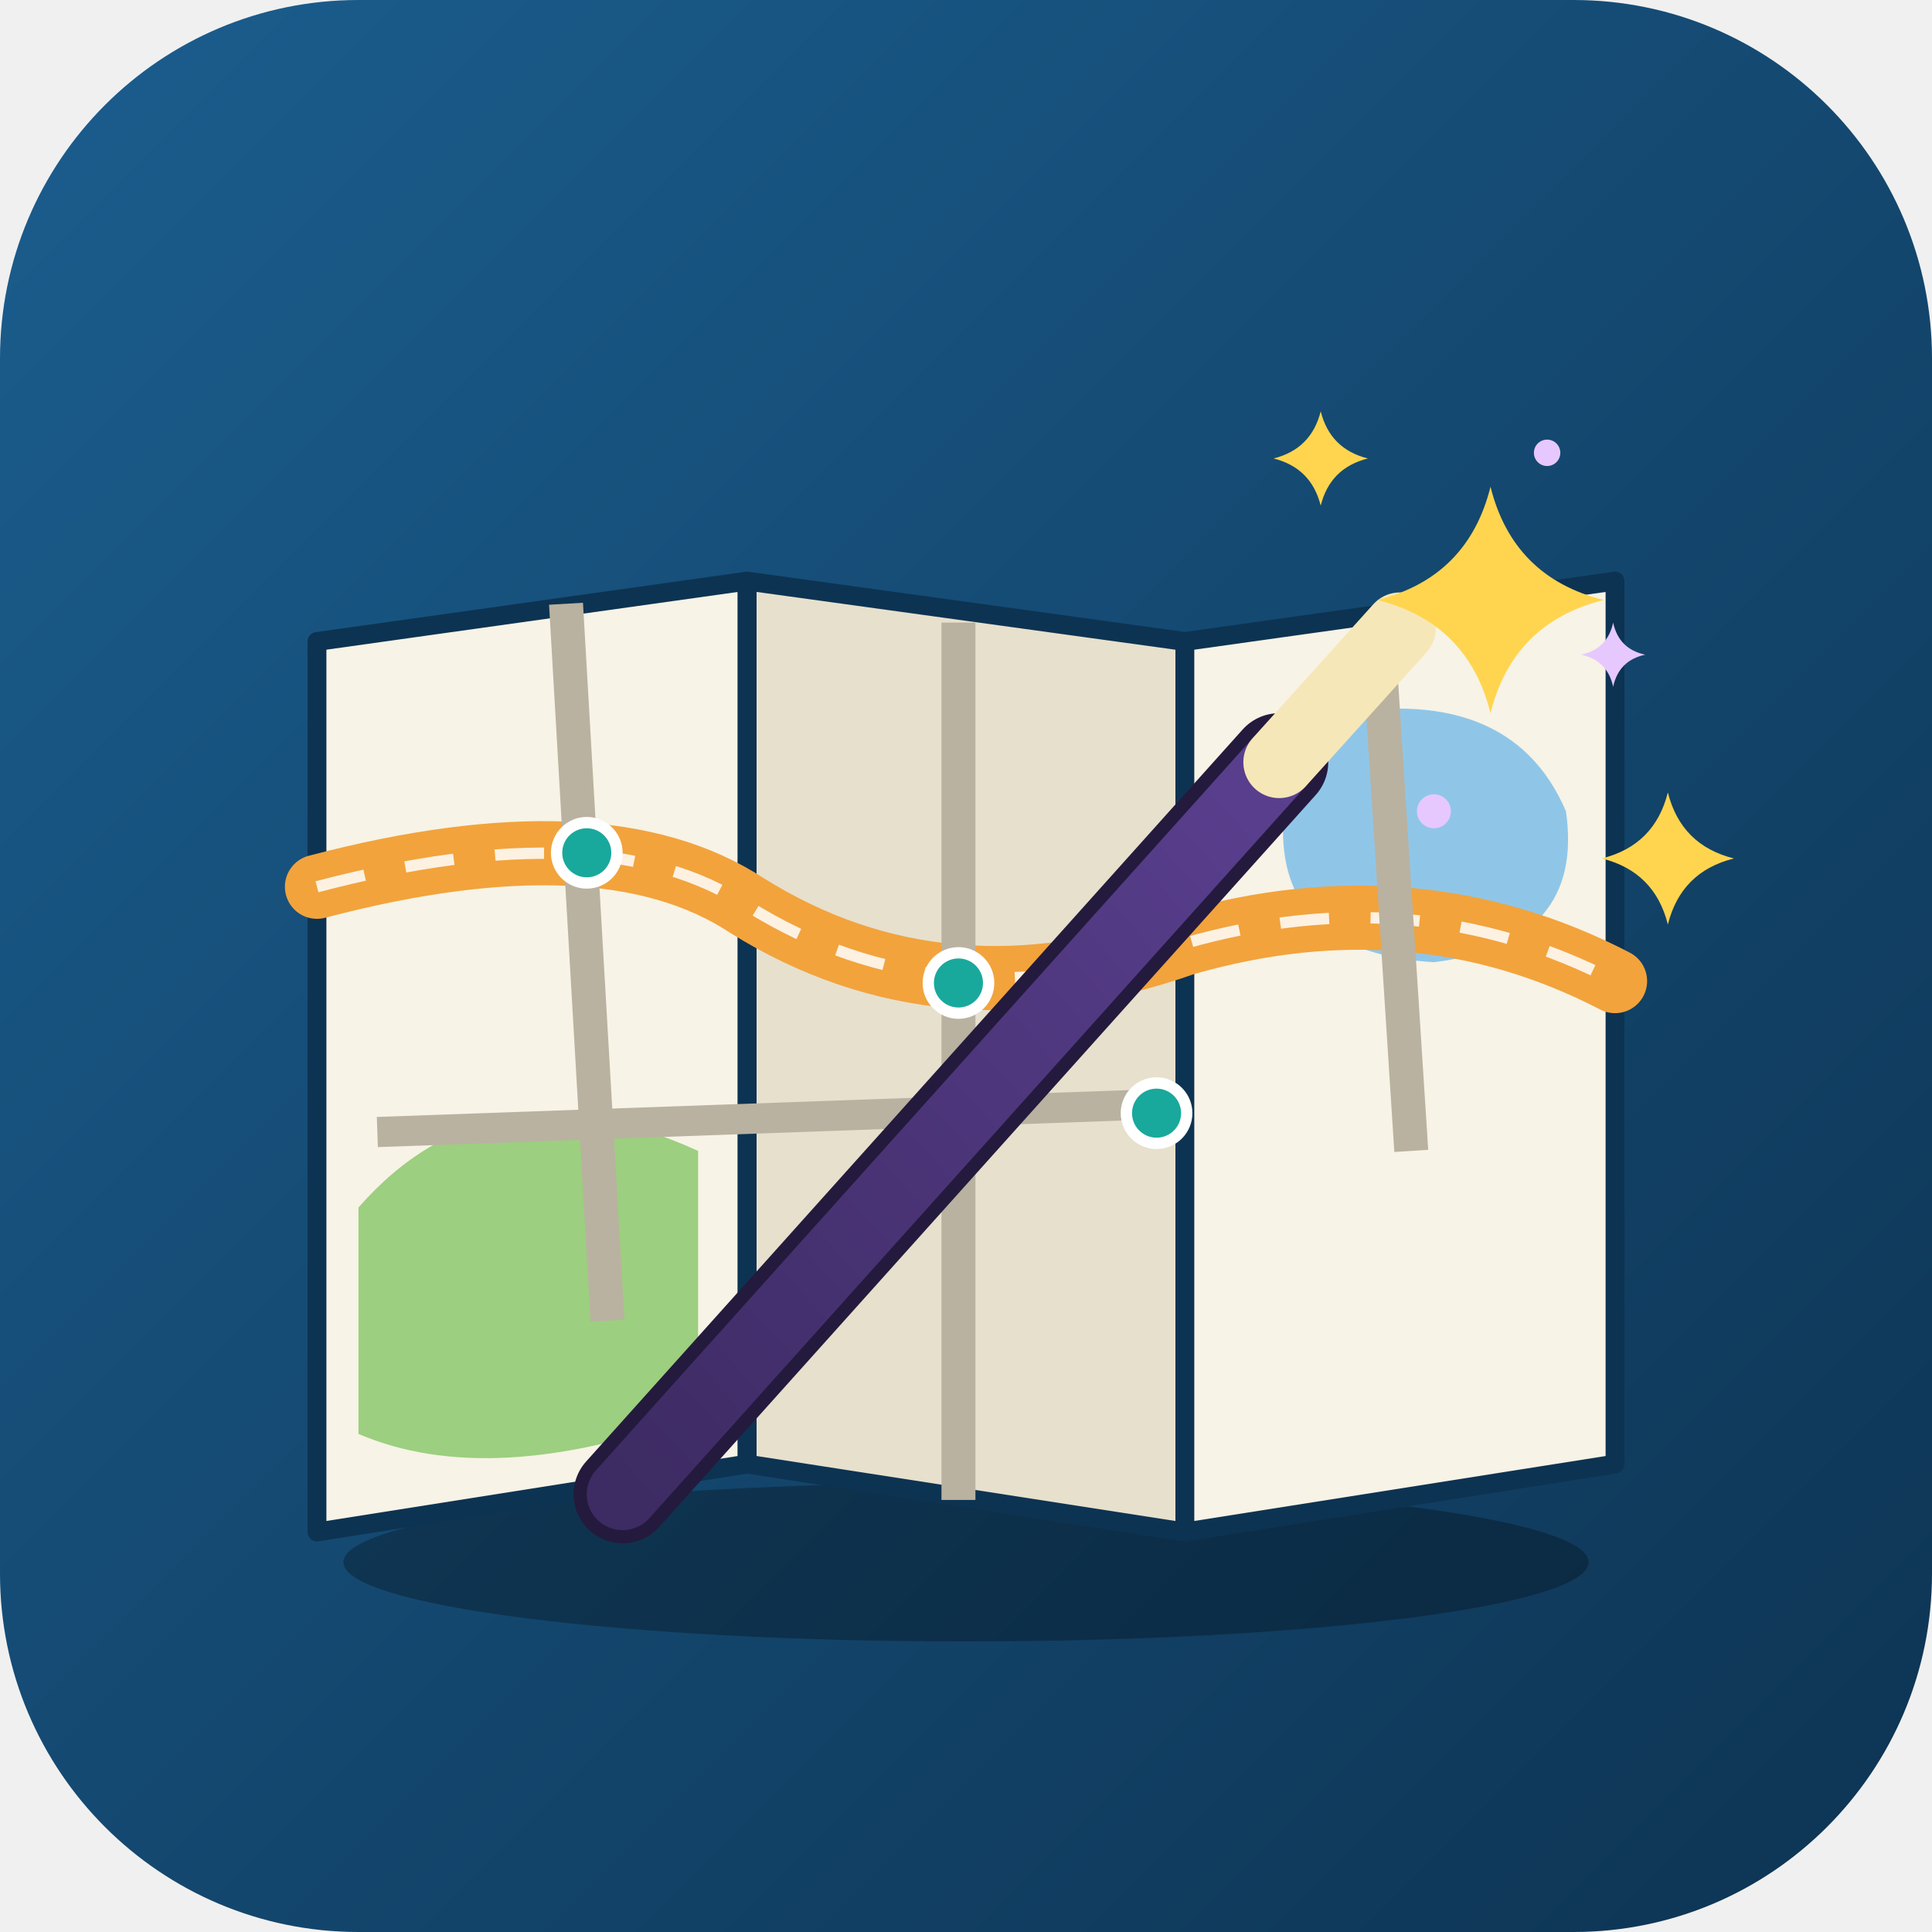
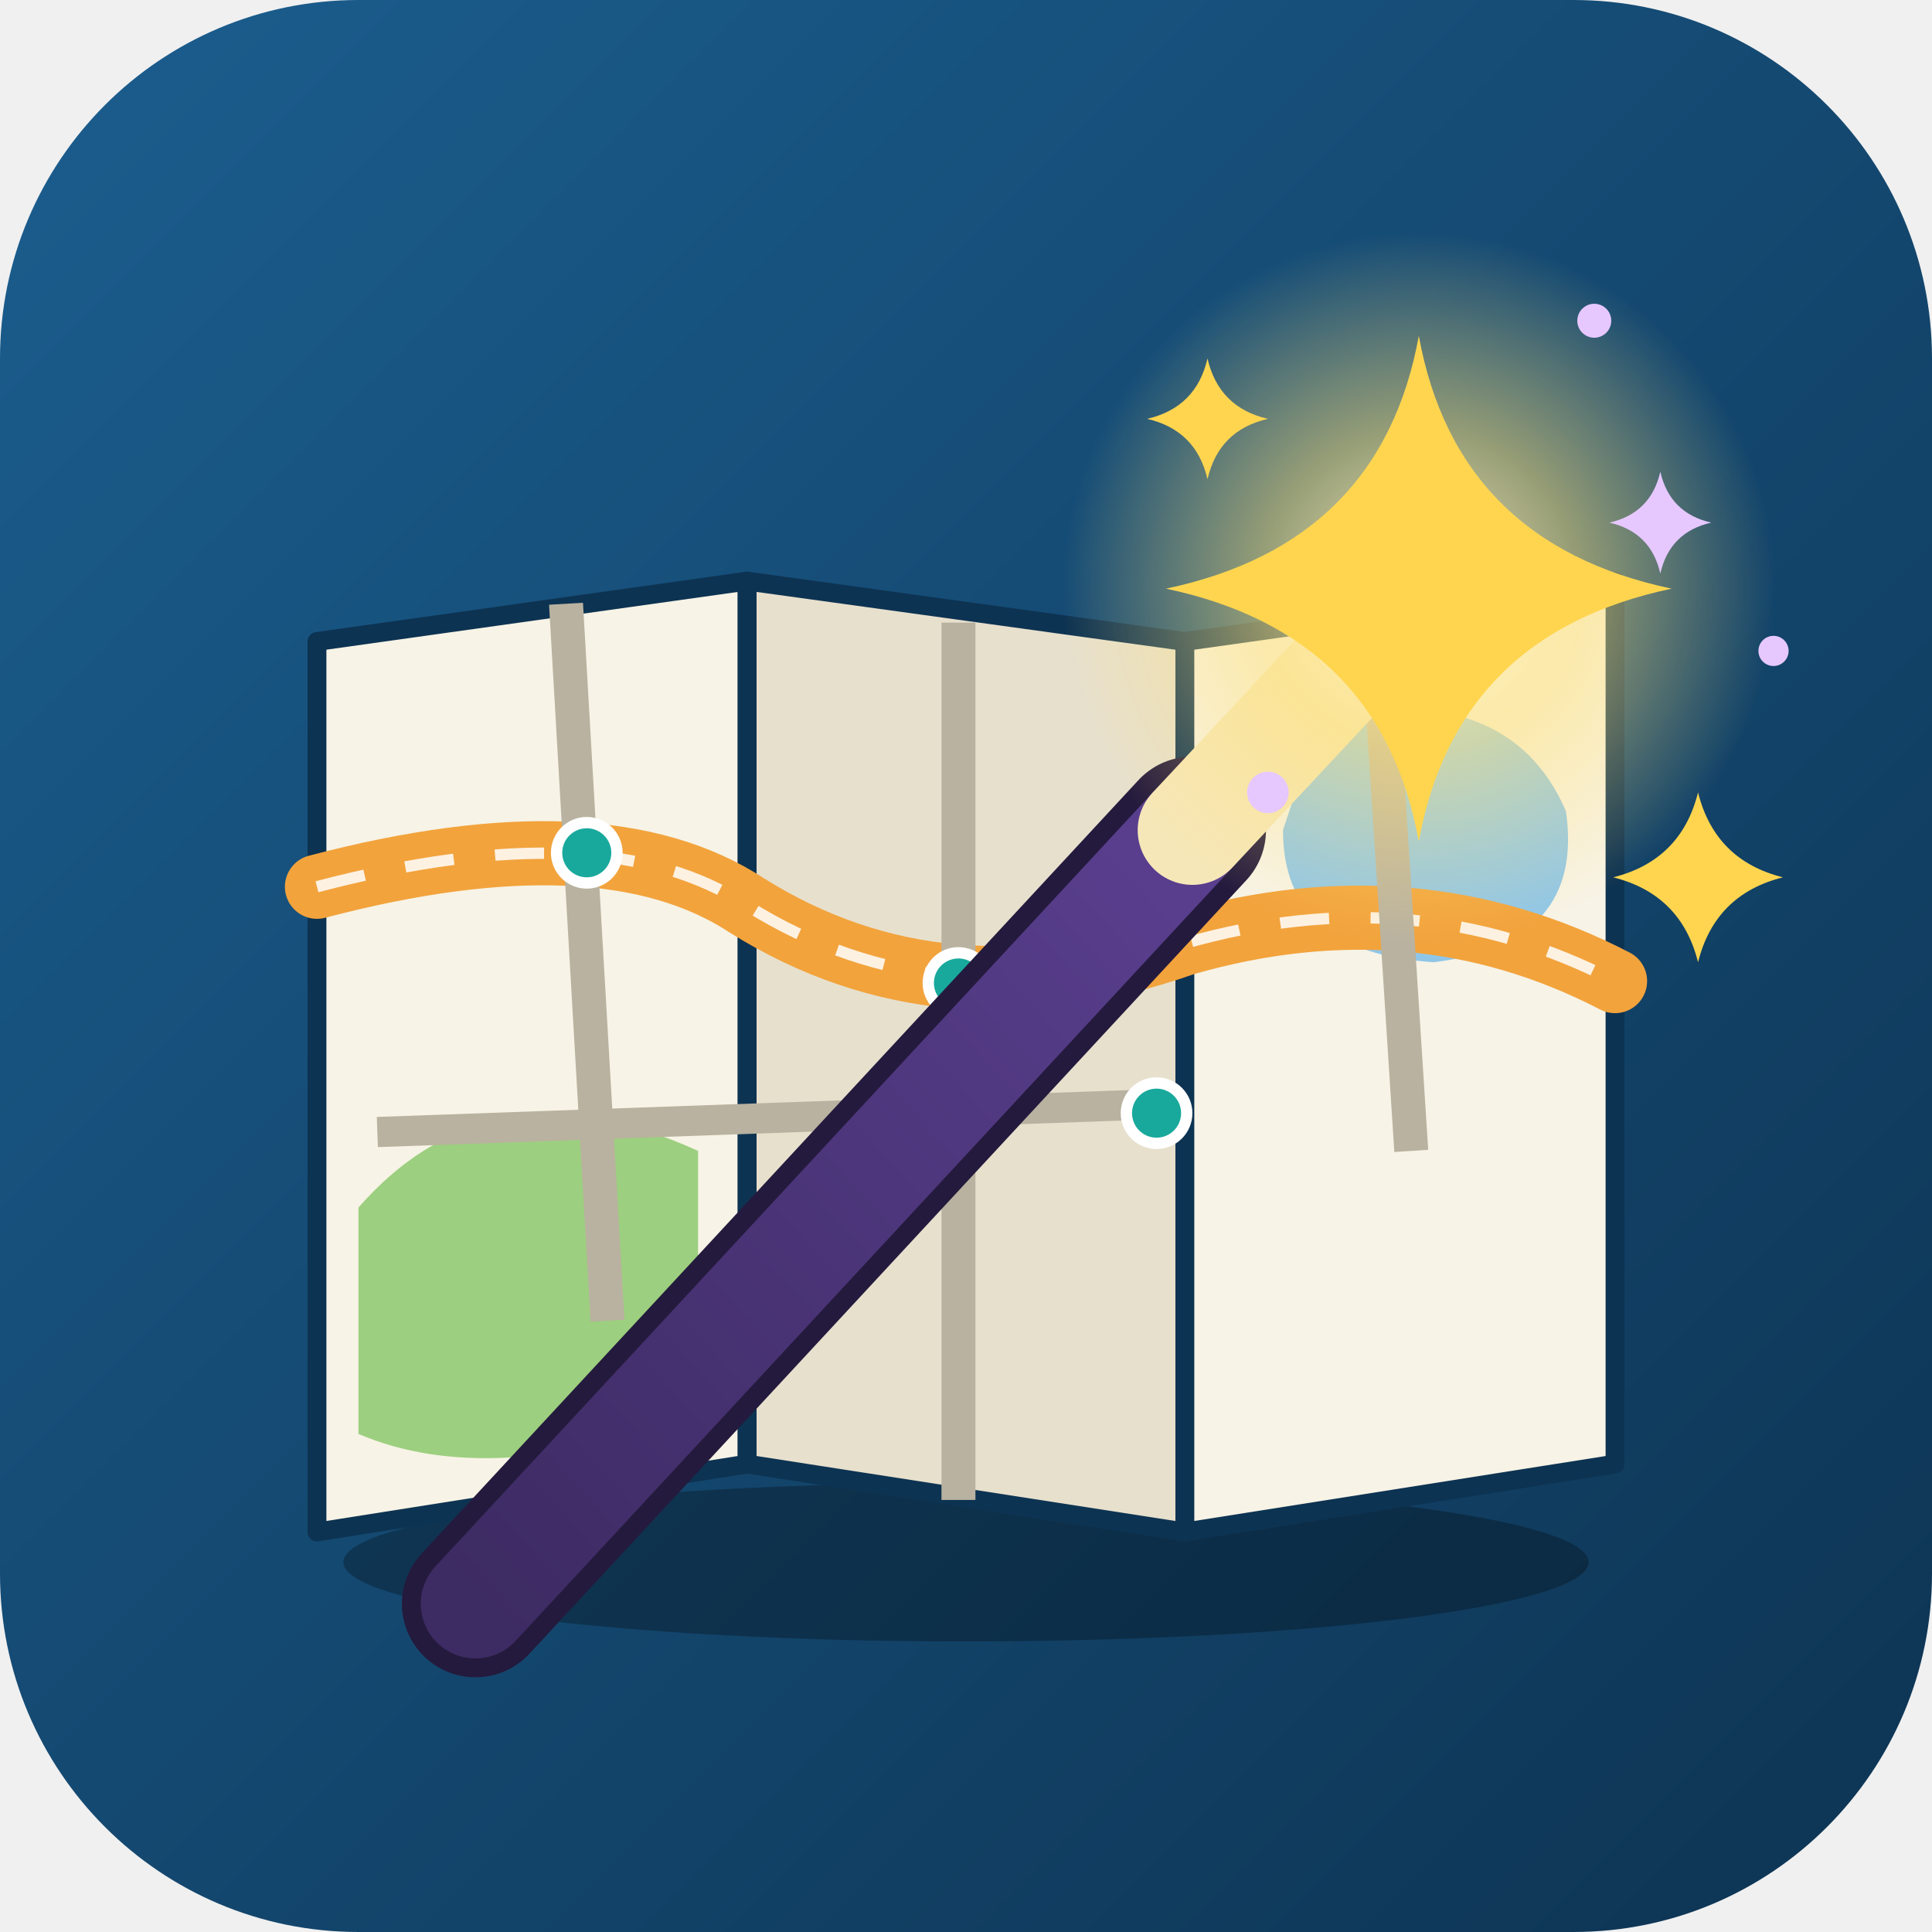
<svg xmlns="http://www.w3.org/2000/svg" width="1024" height="1024" viewBox="0 0 1024 1024">
  <defs>
    <linearGradient id="bg" x1="0" y1="0" x2="1" y2="1">
      <stop offset="0" stop-color="#1b5e8f" />
      <stop offset="1" stop-color="#0d3352" />
    </linearGradient>
    <linearGradient id="wand" x1="0" y1="1" x2="1" y2="0">
      <stop offset="0" stop-color="#3d2b63" />
      <stop offset="1" stop-color="#5a3f8f" />
    </linearGradient>
+     <radialGradient id="glow" cx="0.5" cy="0.5" r="0.5">
+       <stop offset="0" stop-color="#fff8d9" stop-opacity="0.95" />
+       <stop offset="0.45" stop-color="#ffe27a" stop-opacity="0.55" />
+       <stop offset="1" stop-color="#ffe27a" stop-opacity="0" />
+     </radialGradient>
  </defs>
  <rect x="0" y="0" width="1024" height="1024" rx="190" fill="url(#bg)" />
  <ellipse cx="512" cy="828" rx="330" ry="42" fill="#000" opacity="0.28" />
  <g stroke="#0d3352" stroke-width="10" stroke-linejoin="round">
    <polygon points="168,340 396,308 396,776 168,812" fill="#f7f3e6" />
    <polygon points="396,308 628,340 628,812 396,776" fill="#e7e0cd" />
    <polygon points="628,340 856,308 856,776 628,812" fill="#f7f3e6" />
  </g>
  <g>
    <path d="M 190 640 Q 260 560 370 610 L 370 750 Q 260 790 190 760 Z" fill="#9ccf7f" />
    <path d="M 700 380 Q 800 360 830 430 Q 840 500 760 510 Q 680 505 680 440 Z" fill="#8fc6e8" />
    <path d="M 168 470 Q 320 430 396 480 Q 500 545 628 500 Q 750 465 856 520" fill="none" stroke="#f2a33c" stroke-width="34" stroke-linecap="round" />
    <path d="M 168 470 Q 320 430 396 480 Q 500 545 628 500 Q 750 465 856 520" fill="none" stroke="#fff" stroke-width="6" stroke-dasharray="26 22" opacity="0.85" />
    <path d="M 300 320 L 322 700" stroke="#b9b2a0" stroke-width="18" fill="none" />
    <path d="M 508 330 L 508 795" stroke="#b9b2a0" stroke-width="18" fill="none" />
    <path d="M 730 330 L 748 610" stroke="#b9b2a0" stroke-width="18" fill="none" />
    <path d="M 200 600 L 620 585" stroke="#b9b2a0" stroke-width="16" fill="none" />
    <circle cx="311" cy="452" r="16" fill="#18a99c" stroke="#fff" stroke-width="6" />
    <circle cx="508" cy="521" r="16" fill="#18a99c" stroke="#fff" stroke-width="6" />
    <circle cx="613" cy="590" r="16" fill="#18a99c" stroke="#fff" stroke-width="6" />
  </g>
  <g>
-     <line x1="330" y1="792" x2="678" y2="404" stroke="#241a3d" stroke-width="52" stroke-linecap="round" />
-     <line x1="330" y1="792" x2="678" y2="404" stroke="url(#wand)" stroke-width="38" stroke-linecap="round" />
-     <line x1="678" y1="404" x2="742" y2="333" stroke="#f6e7b8" stroke-width="38" stroke-linecap="round" />
+     <line x1="252" y1="850" x2="632" y2="440" stroke="#241a3d" stroke-width="78" stroke-linecap="round" />
+     <line x1="252" y1="850" x2="632" y2="440" stroke="url(#wand)" stroke-width="58" stroke-linecap="round" />
+     <line x1="632" y1="440" x2="716" y2="350" stroke="#f6e7b8" stroke-width="58" stroke-linecap="round" />
  </g>
+   <circle cx="752" cy="312" r="190" fill="url(#glow)" />
  <g fill="#ffd54f">
-     <path d="M 790 258 Q 802 306 850 318 Q 802 330 790 378 Q 778 330 730 318 Q 778 306 790 258 Z" />
-     <path d="M 884 420 Q 891 448 919 455 Q 891 462 884 490 Q 877 462 849 455 Q 877 448 884 420 Z" />
-     <path d="M 700 218 Q 705 238 725 243 Q 705 248 700 268 Q 695 248 675 243 Q 695 238 700 218 Z" />
+     <path d="M 752 178 Q 772 288 886 312 Q 772 336 752 446 Q 732 336 618 312 Q 732 288 752 178 Z" />
+     <path d="M 900 420 Q 909 456 945 465 Q 909 474 900 510 Q 891 474 855 465 Q 891 456 900 420 Z" />
+     <path d="M 640 190 Q 646 216 672 222 Q 646 228 640 254 Q 634 228 608 222 Q 634 216 640 190 Z" />
  </g>
  <g fill="#e6c8ff">
-     <path d="M 855 330 Q 858 344 872 347 Q 858 350 855 364 Q 852 350 838 347 Q 852 344 855 330 Z" />
-     <circle cx="760" cy="430" r="9" />
-     <circle cx="820" cy="240" r="7" />
+     <path d="M 880 250 Q 885 272 907 277 Q 885 282 880 304 Q 875 282 853 277 Q 875 272 880 250 Z" />
+     <circle cx="672" cy="420" r="11" />
+     <circle cx="845" cy="170" r="9" />
+     <circle cx="940" cy="345" r="8" />
  </g>
</svg>
